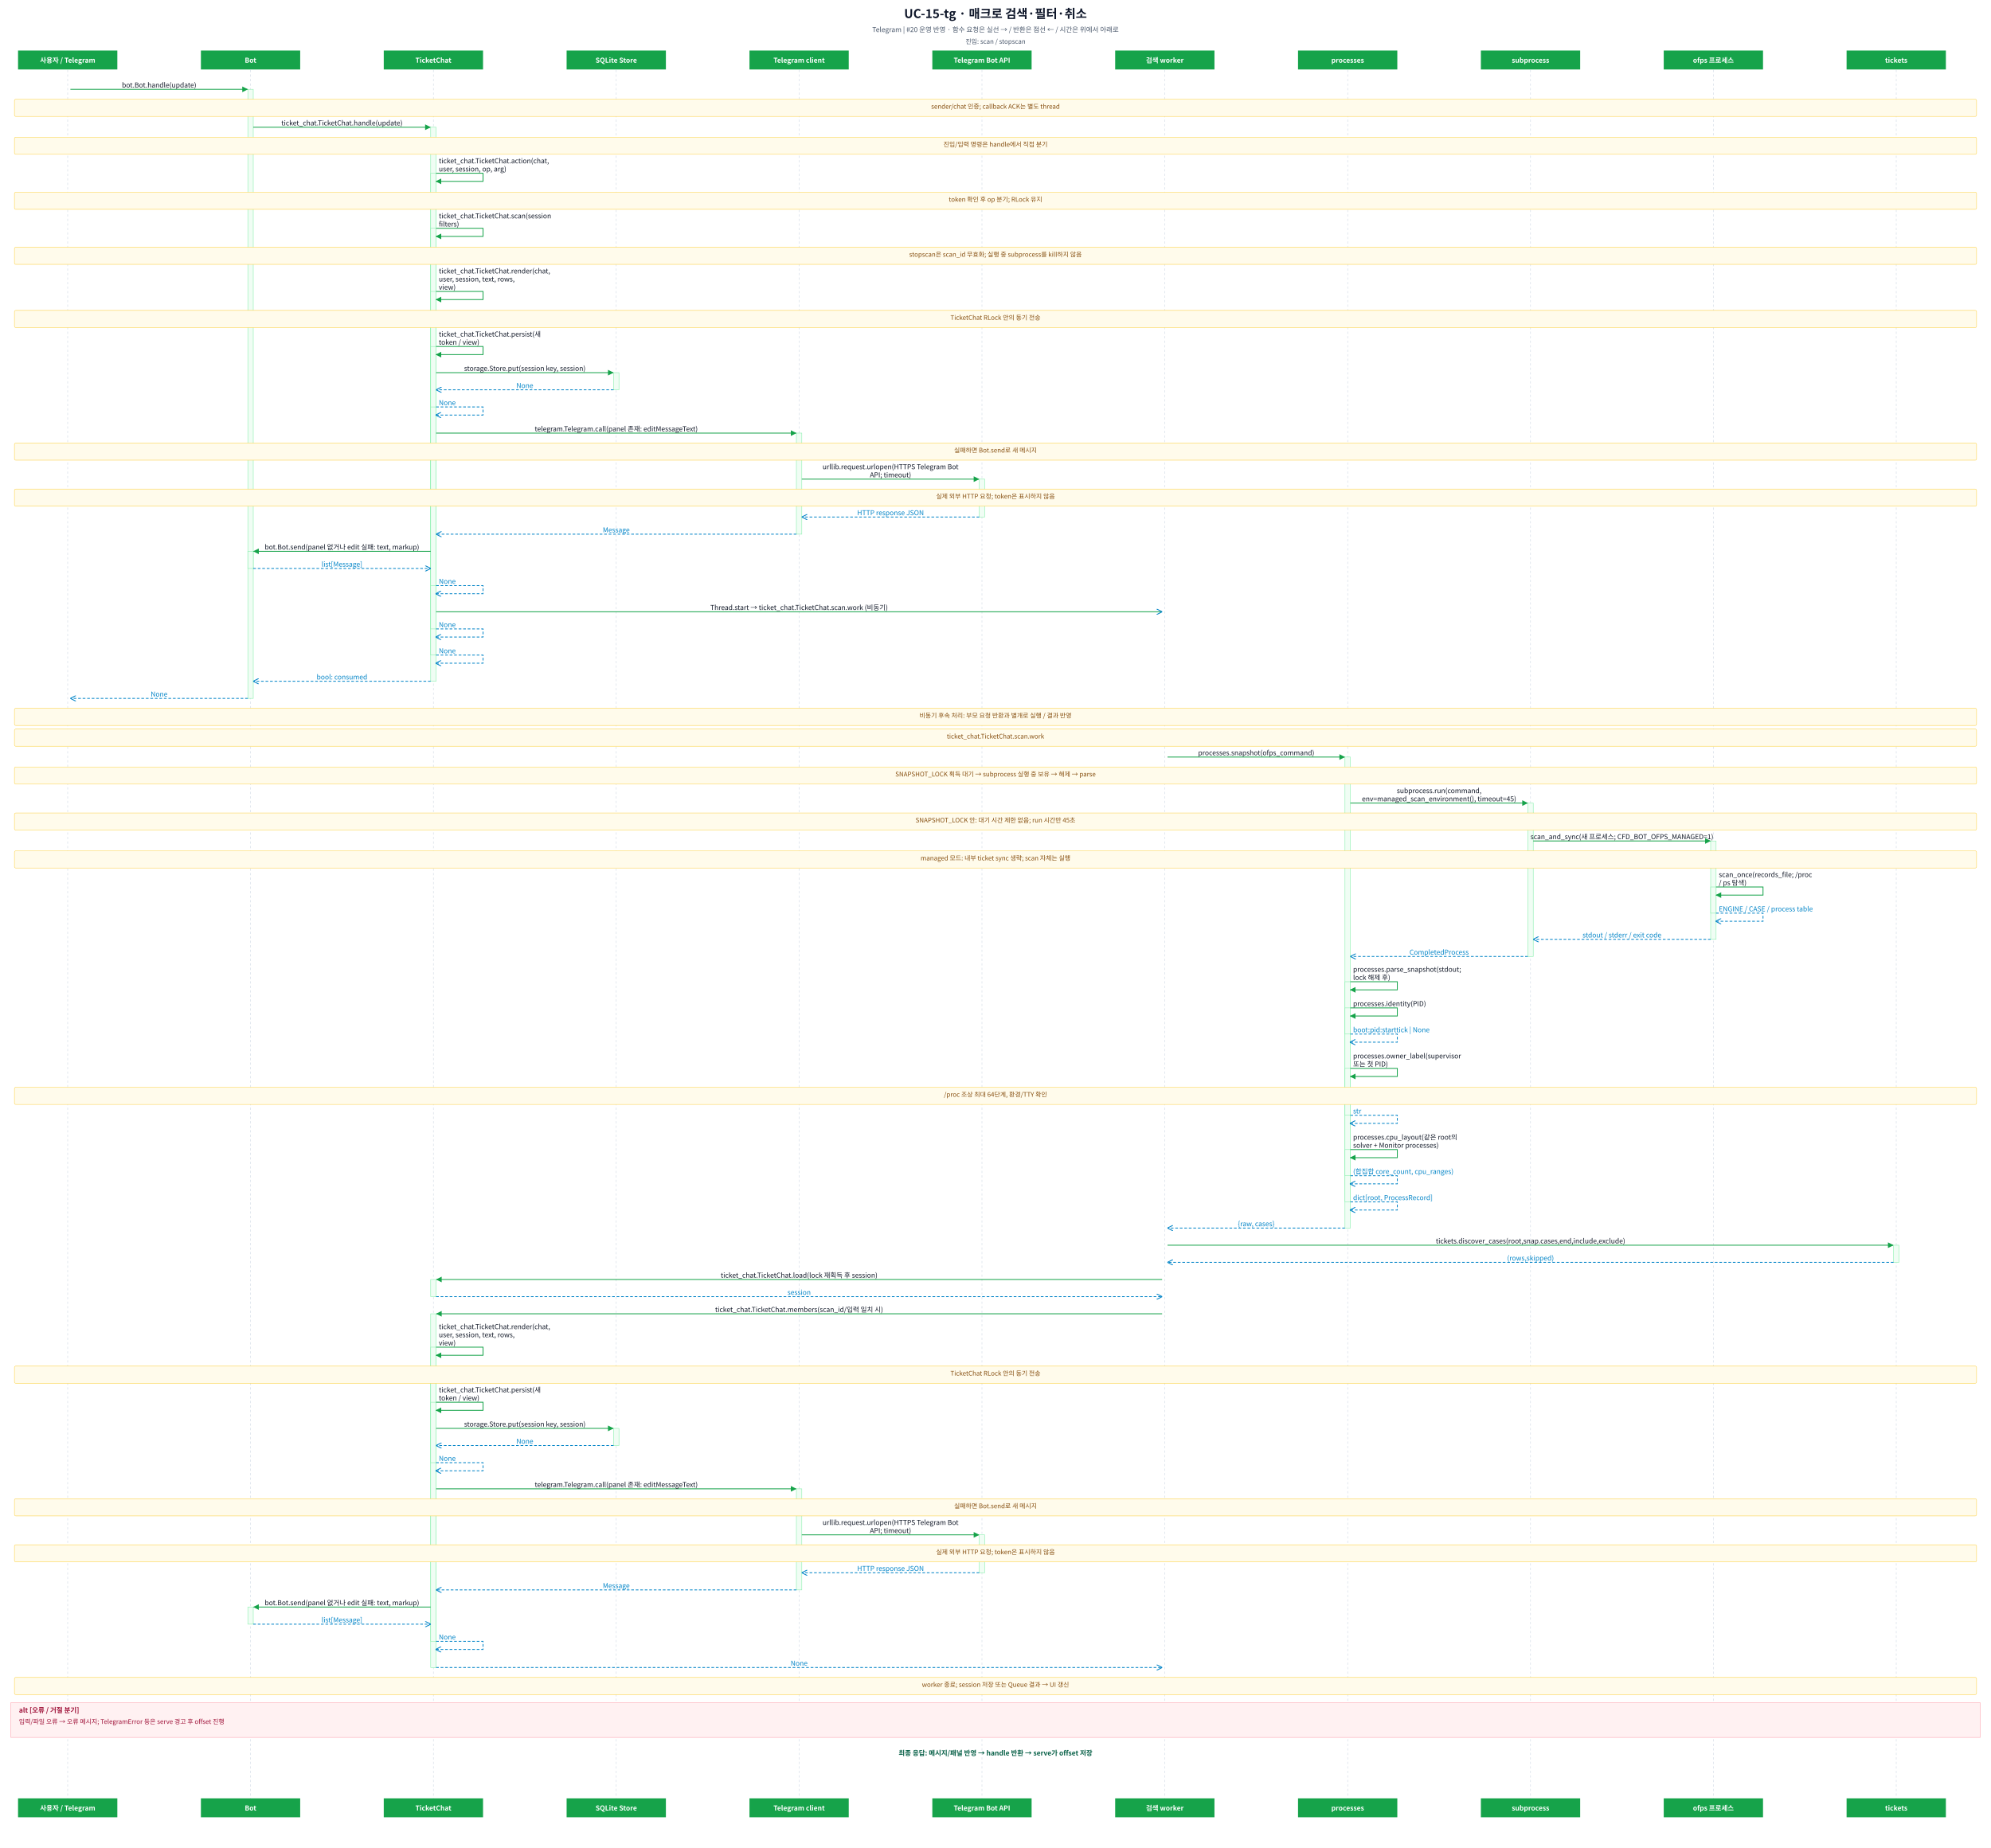
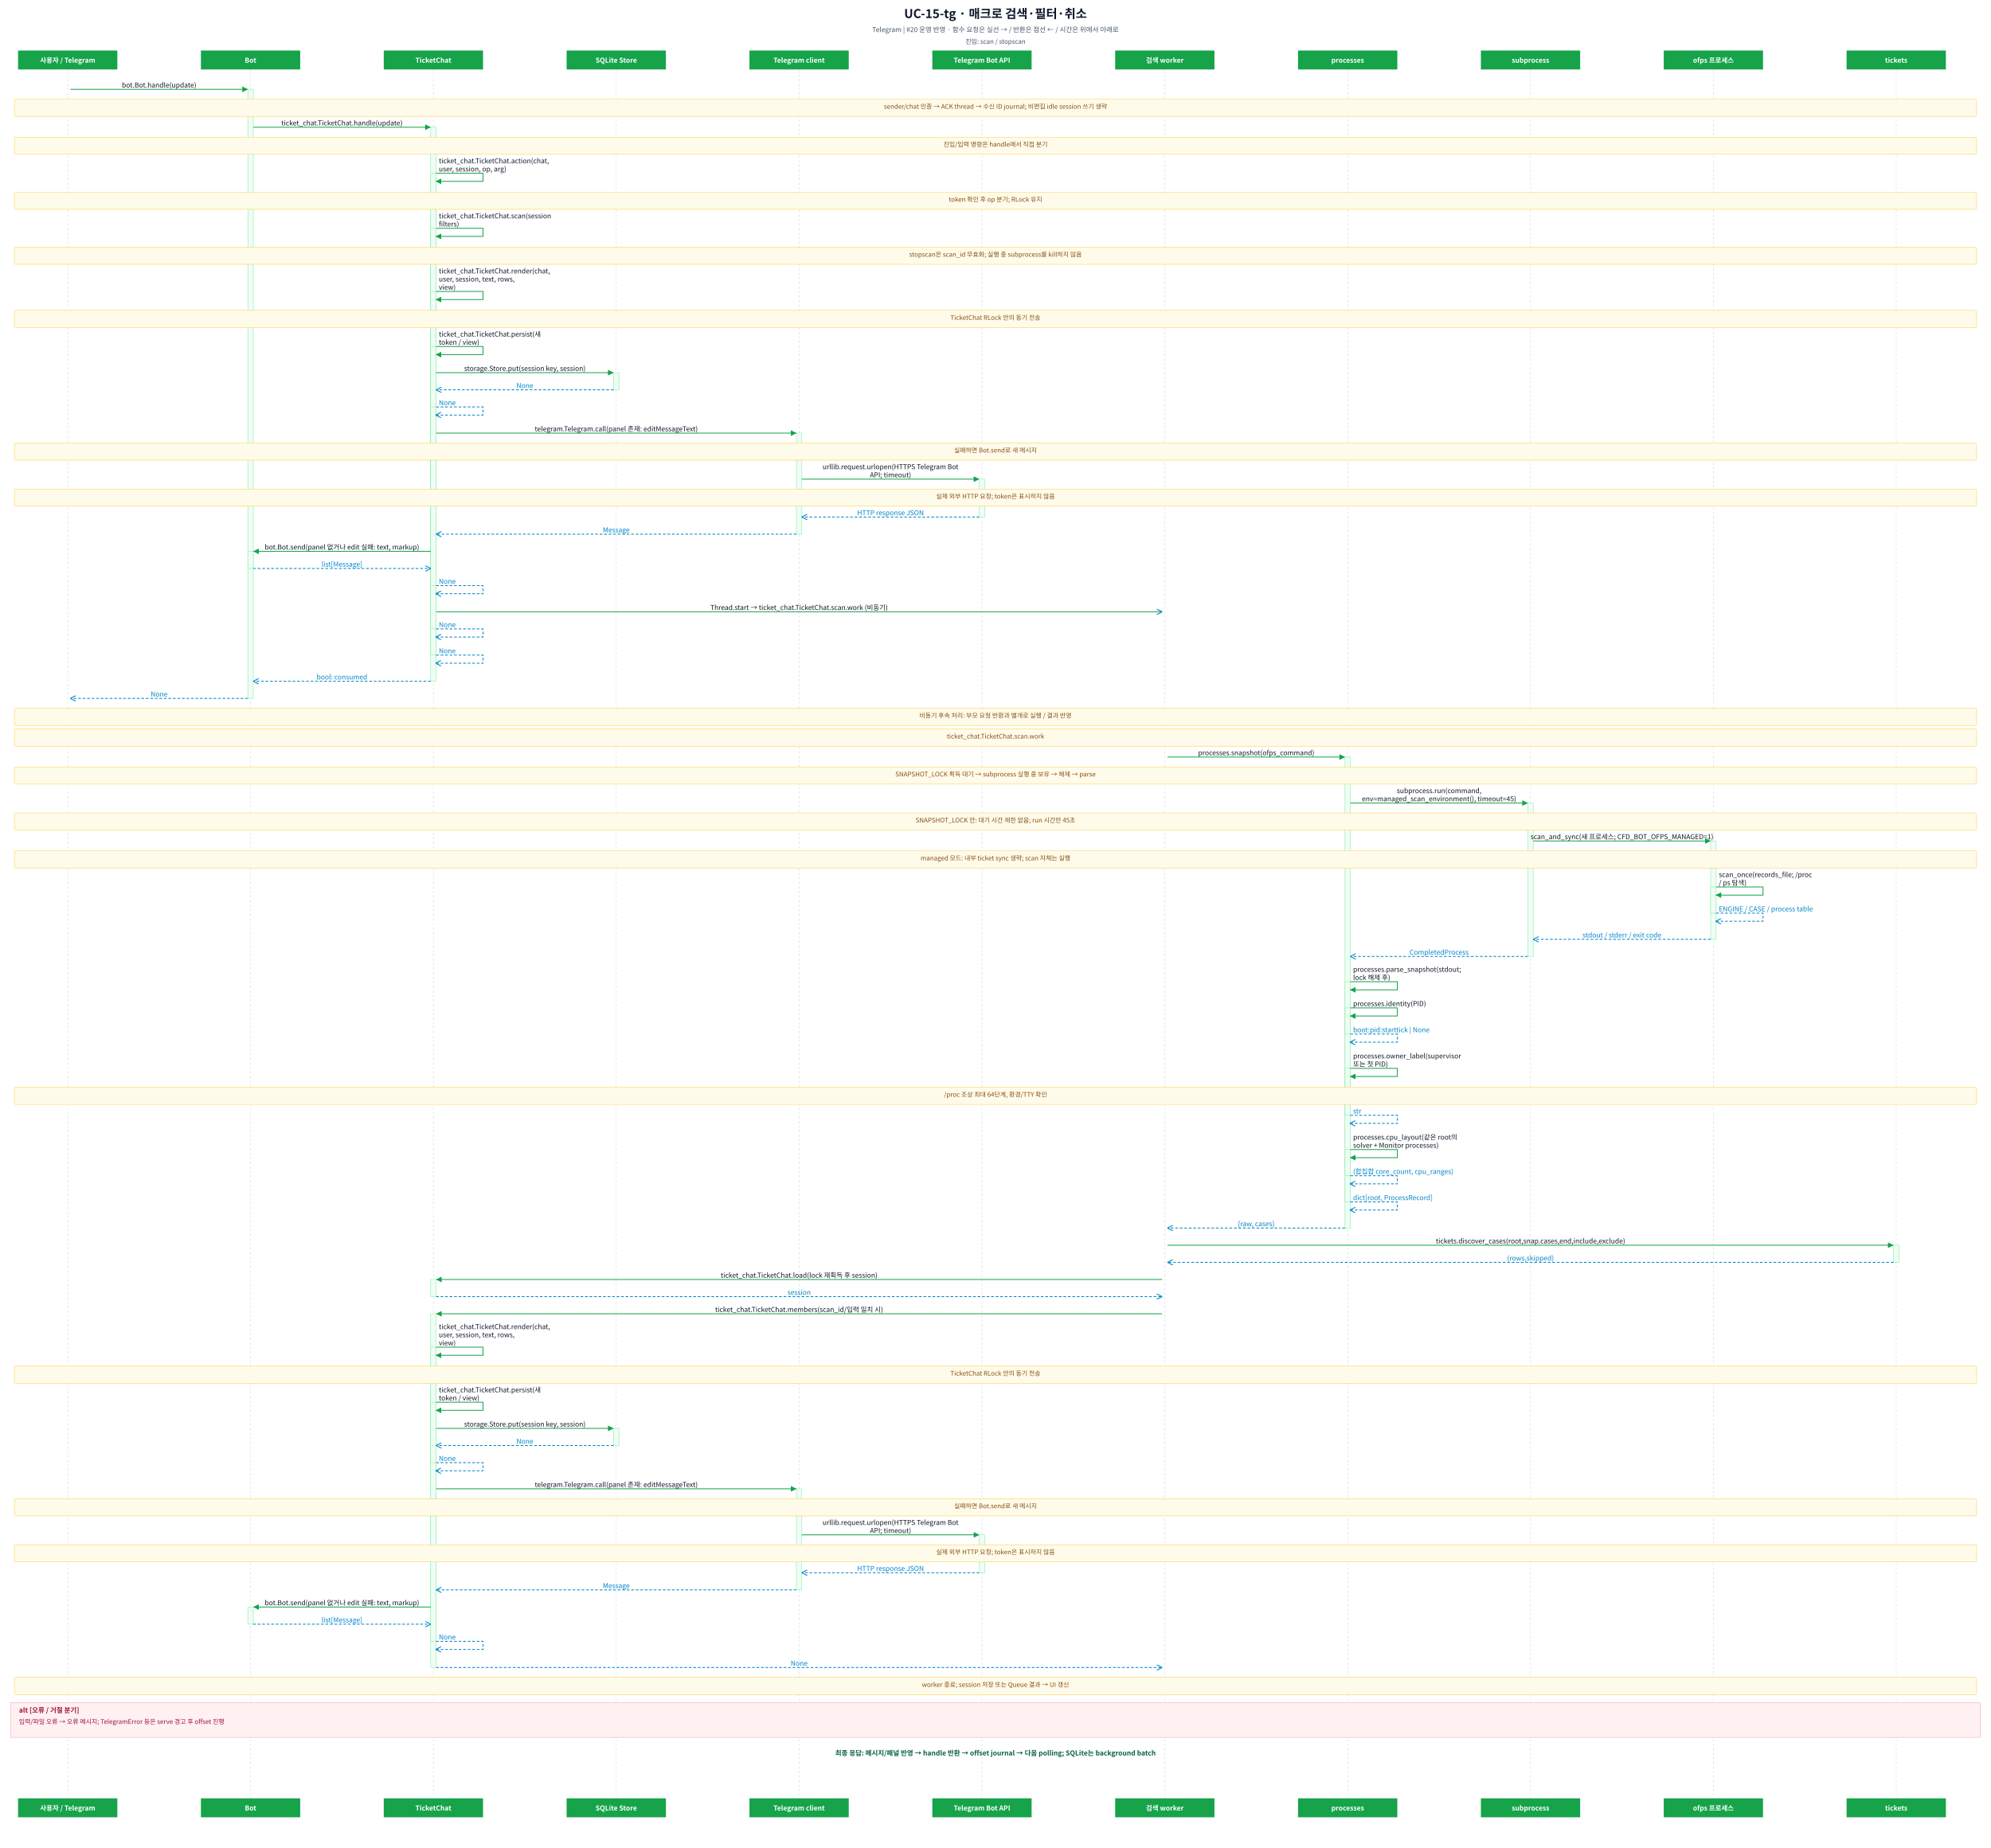
<svg xmlns="http://www.w3.org/2000/svg" width="4412" height="4096" viewBox="0 0 4412 4096" role="img" aria-label="매크로 검색·필터·취소">
  <defs>
    <marker id="req" viewBox="0 0 10 10" refX="9" refY="5" markerWidth="7" markerHeight="7" orient="auto-start-reverse">
      <path d="M0 0 L10 5 L0 10 z" fill="#16a34a" />
    </marker>
    <marker id="ret" viewBox="0 0 10 10" refX="9" refY="5" markerWidth="7" markerHeight="7" orient="auto-start-reverse">
      <path d="M0 0 L10 5 L0 10" fill="none" stroke="#0284c7" stroke-width="1.5" />
    </marker>
  </defs>
  <rect width="100%" height="100%" fill="white" />
  <g font-family="Noto Sans CJK KR, sans-serif">
    <text x="2206.0" y="40" text-anchor="middle" font-size="27" fill="#0f172a" font-weight="700">UC-15-tg · 매크로 검색·필터·취소</text>
    <text x="2206.0" y="71" text-anchor="middle" font-size="15" fill="#475569">Telegram | #20 운영 반영 · 함수 요청은 실선 → / 반환은 점선 ← / 시간은 위에서 아래로</text>
    <text x="2206.0" y="97" text-anchor="middle" font-size="14" fill="#475569">진입: scan / stopscan</text>
    <path d="M150.0,155 V3986" stroke="#cbd5e1" stroke-dasharray="5 5" />
    <rect x="40.0" y="112" width="220" height="42" fill="#16a34a" />
    <text x="150.0" y="139" text-anchor="middle" font-size="15" fill="white" font-weight="700">사용자 / Telegram</text>
    <rect x="40.0" y="3986" width="220" height="42" fill="#16a34a" />
    <text x="150.0" y="4013" text-anchor="middle" font-size="15" fill="white" font-weight="700">사용자 / Telegram</text>
    <path d="M555.2,155 V3986" stroke="#cbd5e1" stroke-dasharray="5 5" />
    <rect x="445.2" y="112" width="220" height="42" fill="#16a34a" />
    <text x="555.2" y="139" text-anchor="middle" font-size="15" fill="white" font-weight="700">Bot</text>
    <rect x="445.2" y="3986" width="220" height="42" fill="#16a34a" />
    <text x="555.2" y="4013" text-anchor="middle" font-size="15" fill="white" font-weight="700">Bot</text>
    <path d="M960.4,155 V3986" stroke="#cbd5e1" stroke-dasharray="5 5" />
    <rect x="850.4" y="112" width="220" height="42" fill="#16a34a" />
    <text x="960.4" y="139" text-anchor="middle" font-size="15" fill="white" font-weight="700">TicketChat</text>
    <rect x="850.4" y="3986" width="220" height="42" fill="#16a34a" />
    <text x="960.4" y="4013" text-anchor="middle" font-size="15" fill="white" font-weight="700">TicketChat</text>
    <path d="M1365.6,155 V3986" stroke="#cbd5e1" stroke-dasharray="5 5" />
    <rect x="1255.6" y="112" width="220" height="42" fill="#16a34a" />
    <text x="1365.6" y="139" text-anchor="middle" font-size="15" fill="white" font-weight="700">SQLite Store</text>
    <rect x="1255.6" y="3986" width="220" height="42" fill="#16a34a" />
    <text x="1365.6" y="4013" text-anchor="middle" font-size="15" fill="white" font-weight="700">SQLite Store</text>
    <path d="M1770.8,155 V3986" stroke="#cbd5e1" stroke-dasharray="5 5" />
    <rect x="1660.8" y="112" width="220" height="42" fill="#16a34a" />
    <text x="1770.8" y="139" text-anchor="middle" font-size="15" fill="white" font-weight="700">Telegram client</text>
    <rect x="1660.8" y="3986" width="220" height="42" fill="#16a34a" />
    <text x="1770.8" y="4013" text-anchor="middle" font-size="15" fill="white" font-weight="700">Telegram client</text>
    <path d="M2176.0,155 V3986" stroke="#cbd5e1" stroke-dasharray="5 5" />
    <rect x="2066.0" y="112" width="220" height="42" fill="#16a34a" />
    <text x="2176.0" y="139" text-anchor="middle" font-size="15" fill="white" font-weight="700">Telegram Bot API</text>
    <rect x="2066.0" y="3986" width="220" height="42" fill="#16a34a" />
    <text x="2176.0" y="4013" text-anchor="middle" font-size="15" fill="white" font-weight="700">Telegram Bot API</text>
    <path d="M2581.2,155 V3986" stroke="#cbd5e1" stroke-dasharray="5 5" />
    <rect x="2471.2" y="112" width="220" height="42" fill="#16a34a" />
    <text x="2581.2" y="139" text-anchor="middle" font-size="15" fill="white" font-weight="700">검색 worker</text>
    <rect x="2471.2" y="3986" width="220" height="42" fill="#16a34a" />
    <text x="2581.2" y="4013" text-anchor="middle" font-size="15" fill="white" font-weight="700">검색 worker</text>
    <path d="M2986.4,155 V3986" stroke="#cbd5e1" stroke-dasharray="5 5" />
    <rect x="2876.4" y="112" width="220" height="42" fill="#16a34a" />
    <text x="2986.4" y="139" text-anchor="middle" font-size="15" fill="white" font-weight="700">processes</text>
    <rect x="2876.4" y="3986" width="220" height="42" fill="#16a34a" />
    <text x="2986.4" y="4013" text-anchor="middle" font-size="15" fill="white" font-weight="700">processes</text>
    <path d="M3391.6,155 V3986" stroke="#cbd5e1" stroke-dasharray="5 5" />
    <rect x="3281.6" y="112" width="220" height="42" fill="#16a34a" />
    <text x="3391.6" y="139" text-anchor="middle" font-size="15" fill="white" font-weight="700">subprocess</text>
    <rect x="3281.6" y="3986" width="220" height="42" fill="#16a34a" />
    <text x="3391.6" y="4013" text-anchor="middle" font-size="15" fill="white" font-weight="700">subprocess</text>
    <path d="M3796.8,155 V3986" stroke="#cbd5e1" stroke-dasharray="5 5" />
    <rect x="3686.8" y="112" width="220" height="42" fill="#16a34a" />
    <text x="3796.8" y="139" text-anchor="middle" font-size="15" fill="white" font-weight="700">ofps 프로세스</text>
    <rect x="3686.8" y="3986" width="220" height="42" fill="#16a34a" />
    <text x="3796.8" y="4013" text-anchor="middle" font-size="15" fill="white" font-weight="700">ofps 프로세스</text>
    <path d="M4202.0,155 V3986" stroke="#cbd5e1" stroke-dasharray="5 5" />
    <rect x="4092.0" y="112" width="220" height="42" fill="#16a34a" />
    <text x="4202.0" y="139" text-anchor="middle" font-size="15" fill="white" font-weight="700">tickets</text>
    <rect x="4092.0" y="3986" width="220" height="42" fill="#16a34a" />
    <text x="4202.0" y="4013" text-anchor="middle" font-size="15" fill="white" font-weight="700">tickets</text>
    <rect x="549.2" y="198" width="12" height="1350" fill="#f0fdf4" stroke="#86efac" />
    <rect x="954.4" y="282" width="12" height="1228" fill="#f0fdf4" stroke="#86efac" />
    <rect x="954.4" y="384" width="12" height="1068" fill="#f0fdf4" stroke="#86efac" />
    <rect x="2980.4" y="1678" width="12" height="1044" fill="#f0fdf4" stroke="#86efac" />
    <rect x="954.4" y="506" width="12" height="888" fill="#f0fdf4" stroke="#86efac" />
    <rect x="954.4" y="2912" width="12" height="784" fill="#f0fdf4" stroke="#86efac" />
    <rect x="954.4" y="646" width="12" height="652" fill="#f0fdf4" stroke="#86efac" />
    <rect x="954.4" y="2986" width="12" height="652" fill="#f0fdf4" stroke="#86efac" />
    <rect x="2980.4" y="2176" width="12" height="488" fill="#f0fdf4" stroke="#86efac" />
    <rect x="3385.6" y="1780" width="12" height="340" fill="#f0fdf4" stroke="#86efac" />
    <rect x="1764.8" y="960" width="12" height="224" fill="#f0fdf4" stroke="#86efac" />
    <rect x="1764.8" y="3300" width="12" height="224" fill="#f0fdf4" stroke="#86efac" />
    <rect x="3790.8" y="1864" width="12" height="218" fill="#f0fdf4" stroke="#86efac" />
    <rect x="954.4" y="768" width="12" height="134" fill="#f0fdf4" stroke="#86efac" />
    <rect x="954.4" y="3108" width="12" height="134" fill="#f0fdf4" stroke="#86efac" />
    <rect x="2980.4" y="2368" width="12" height="104" fill="#f0fdf4" stroke="#86efac" />
    <rect x="2170.0" y="1062" width="12" height="84" fill="#f0fdf4" stroke="#86efac" />
    <rect x="2170.0" y="3402" width="12" height="84" fill="#f0fdf4" stroke="#86efac" />
    <rect x="3790.8" y="1966" width="12" height="58" fill="#f0fdf4" stroke="#86efac" />
    <rect x="2980.4" y="2234" width="12" height="58" fill="#f0fdf4" stroke="#86efac" />
    <rect x="2980.4" y="2548" width="12" height="58" fill="#f0fdf4" stroke="#86efac" />
    <rect x="1359.6" y="826" width="12" height="38" fill="#f0fdf4" stroke="#86efac" />
    <rect x="549.2" y="1222" width="12" height="38" fill="#f0fdf4" stroke="#86efac" />
    <rect x="4196.0" y="2760" width="12" height="38" fill="#f0fdf4" stroke="#86efac" />
    <rect x="954.4" y="2836" width="12" height="38" fill="#f0fdf4" stroke="#86efac" />
    <rect x="1359.6" y="3166" width="12" height="38" fill="#f0fdf4" stroke="#86efac" />
    <rect x="549.2" y="3562" width="12" height="38" fill="#f0fdf4" stroke="#86efac" />
    <path d="M156.0,198 H548.2" fill="none" stroke="#16a34a" stroke-width="1.8" marker-end="url(#req)" />
    <text x="352.6" y="194" text-anchor="middle" font-size="15" fill="#111827">bot.Bot.handle(update)</text>
    <rect x="32" y="220" width="4348" height="38" rx="3" fill="#fffbeb" stroke="#fcd34d" />
-     <text x="2206.0" y="241" text-anchor="middle" font-size="14" fill="#854d0e">sender/chat 인증; callback ACK는 별도 thread</text>
+     <text x="2206.0" y="241" text-anchor="middle" font-size="14" fill="#854d0e">sender/chat 인증 → ACK thread → 수신 ID journal; 비편집 idle session 쓰기 생략</text>
    <path d="M561.2,282 H953.4" fill="none" stroke="#16a34a" stroke-width="1.8" marker-end="url(#req)" />
    <text x="757.8" y="278" text-anchor="middle" font-size="15" fill="#111827">ticket_chat.TicketChat.handle(update)</text>
    <rect x="32" y="304" width="4348" height="38" rx="3" fill="#fffbeb" stroke="#fcd34d" />
    <text x="2206.0" y="325" text-anchor="middle" font-size="14" fill="#854d0e">진입/입력 명령은 handle에서 직접 분기</text>
    <path d="M966.4,384 H1070.4 V402 H966.4" fill="none" stroke="#16a34a" stroke-width="1.8" marker-end="url(#req)" />
    <text x="972.4" y="362" text-anchor="start" font-size="15" fill="#111827">ticket_chat.TicketChat.action(chat,</text>
    <text x="972.4" y="380" text-anchor="start" font-size="15" fill="#111827">user, session, op, arg)</text>
    <rect x="32" y="426" width="4348" height="38" rx="3" fill="#fffbeb" stroke="#fcd34d" />
    <text x="2206.0" y="447" text-anchor="middle" font-size="14" fill="#854d0e">token 확인 후 op 분기; RLock 유지</text>
    <path d="M966.4,506 H1070.4 V524 H966.4" fill="none" stroke="#16a34a" stroke-width="1.8" marker-end="url(#req)" />
    <text x="972.4" y="484" text-anchor="start" font-size="15" fill="#111827">ticket_chat.TicketChat.scan(session</text>
    <text x="972.4" y="502" text-anchor="start" font-size="15" fill="#111827">filters)</text>
    <rect x="32" y="548" width="4348" height="38" rx="3" fill="#fffbeb" stroke="#fcd34d" />
    <text x="2206.0" y="569" text-anchor="middle" font-size="14" fill="#854d0e">stopscan은 scan_id 무효화; 실행 중 subprocess를 kill하지 않음</text>
    <path d="M966.4,646 H1070.4 V664 H966.4" fill="none" stroke="#16a34a" stroke-width="1.8" marker-end="url(#req)" />
    <text x="972.4" y="606" text-anchor="start" font-size="15" fill="#111827">ticket_chat.TicketChat.render(chat,</text>
    <text x="972.4" y="624" text-anchor="start" font-size="15" fill="#111827">user, session, text, rows,</text>
    <text x="972.4" y="642" text-anchor="start" font-size="15" fill="#111827">view)</text>
    <rect x="32" y="688" width="4348" height="38" rx="3" fill="#fffbeb" stroke="#fcd34d" />
    <text x="2206.0" y="709" text-anchor="middle" font-size="14" fill="#854d0e">TicketChat RLock 안의 동기 전송</text>
    <path d="M966.4,768 H1070.4 V786 H966.4" fill="none" stroke="#16a34a" stroke-width="1.8" marker-end="url(#req)" />
    <text x="972.4" y="746" text-anchor="start" font-size="15" fill="#111827">ticket_chat.TicketChat.persist(새</text>
    <text x="972.4" y="764" text-anchor="start" font-size="15" fill="#111827">token / view)</text>
    <path d="M966.4,826 H1358.6" fill="none" stroke="#16a34a" stroke-width="1.8" marker-end="url(#req)" />
    <text x="1163.0" y="822" text-anchor="middle" font-size="15" fill="#111827">storage.Store.put(session key, session)</text>
    <path d="M1359.6,864 H967.4" fill="none" stroke="#0284c7" stroke-width="1.8" stroke-dasharray="6 4" marker-end="url(#ret)" />
    <text x="1163.0" y="860" text-anchor="middle" font-size="15" fill="#0284c7">None</text>
    <path d="M966.4,902 H1070.4 V920 H966.4" fill="none" stroke="#0284c7" stroke-width="1.8" stroke-dasharray="6 4" marker-end="url(#ret)" />
    <text x="972.4" y="898" text-anchor="start" font-size="15" fill="#0284c7">None</text>
    <path d="M966.4,960 H1763.8" fill="none" stroke="#16a34a" stroke-width="1.8" marker-end="url(#req)" />
    <text x="1365.6" y="956" text-anchor="middle" font-size="15" fill="#111827">telegram.Telegram.call(panel 존재: editMessageText)</text>
    <rect x="32" y="982" width="4348" height="38" rx="3" fill="#fffbeb" stroke="#fcd34d" />
    <text x="2206.0" y="1003" text-anchor="middle" font-size="14" fill="#854d0e">실패하면 Bot.send로 새 메시지</text>
    <path d="M1776.8,1062 H2169.0" fill="none" stroke="#16a34a" stroke-width="1.8" marker-end="url(#req)" />
    <text x="1973.4" y="1040" text-anchor="middle" font-size="15" fill="#111827">urllib.request.urlopen(HTTPS Telegram Bot</text>
    <text x="1973.4" y="1058" text-anchor="middle" font-size="15" fill="#111827">API; timeout)</text>
    <rect x="32" y="1084" width="4348" height="38" rx="3" fill="#fffbeb" stroke="#fcd34d" />
    <text x="2206.0" y="1105" text-anchor="middle" font-size="14" fill="#854d0e">실제 외부 HTTP 요청; token은 표시하지 않음</text>
    <path d="M2170.0,1146 H1777.8" fill="none" stroke="#0284c7" stroke-width="1.8" stroke-dasharray="6 4" marker-end="url(#ret)" />
    <text x="1973.4" y="1142" text-anchor="middle" font-size="15" fill="#0284c7">HTTP response JSON</text>
    <path d="M1764.8,1184 H967.4" fill="none" stroke="#0284c7" stroke-width="1.8" stroke-dasharray="6 4" marker-end="url(#ret)" />
    <text x="1365.6" y="1180" text-anchor="middle" font-size="15" fill="#0284c7">Message</text>
    <path d="M954.4,1222 H562.2" fill="none" stroke="#16a34a" stroke-width="1.8" marker-end="url(#req)" />
    <text x="757.8" y="1218" text-anchor="middle" font-size="15" fill="#111827">bot.Bot.send(panel 없거나 edit 실패: text, markup)</text>
    <path d="M561.2,1260 H953.4" fill="none" stroke="#0284c7" stroke-width="1.8" stroke-dasharray="6 4" marker-end="url(#ret)" />
    <text x="757.8" y="1256" text-anchor="middle" font-size="15" fill="#0284c7">list[Message]</text>
    <path d="M966.4,1298 H1070.4 V1316 H966.4" fill="none" stroke="#0284c7" stroke-width="1.8" stroke-dasharray="6 4" marker-end="url(#ret)" />
    <text x="972.4" y="1294" text-anchor="start" font-size="15" fill="#0284c7">None</text>
    <path d="M966.4,1356 H2574.2" fill="none" stroke="#16a34a" stroke-width="1.8" marker-end="url(#ret)" />
    <text x="1770.8" y="1352" text-anchor="middle" font-size="15" fill="#111827">Thread.start → ticket_chat.TicketChat.scan.work (비동기)</text>
    <path d="M966.4,1394 H1070.4 V1412 H966.4" fill="none" stroke="#0284c7" stroke-width="1.8" stroke-dasharray="6 4" marker-end="url(#ret)" />
    <text x="972.4" y="1390" text-anchor="start" font-size="15" fill="#0284c7">None</text>
    <path d="M966.4,1452 H1070.4 V1470 H966.4" fill="none" stroke="#0284c7" stroke-width="1.8" stroke-dasharray="6 4" marker-end="url(#ret)" />
    <text x="972.4" y="1448" text-anchor="start" font-size="15" fill="#0284c7">None</text>
    <path d="M954.4,1510 H562.2" fill="none" stroke="#0284c7" stroke-width="1.8" stroke-dasharray="6 4" marker-end="url(#ret)" />
    <text x="757.8" y="1506" text-anchor="middle" font-size="15" fill="#0284c7">bool: consumed</text>
    <path d="M549.2,1548 H157.0" fill="none" stroke="#0284c7" stroke-width="1.8" stroke-dasharray="6 4" marker-end="url(#ret)" />
    <text x="352.6" y="1544" text-anchor="middle" font-size="15" fill="#0284c7">None</text>
    <rect x="32" y="1570" width="4348" height="38" rx="3" fill="#fffbeb" stroke="#fcd34d" />
    <text x="2206.0" y="1591" text-anchor="middle" font-size="14" fill="#854d0e">비동기 후속 처리: 부모 요청 반환과 별개로 실행 / 결과 반영</text>
    <rect x="32" y="1616" width="4348" height="38" rx="3" fill="#fffbeb" stroke="#fcd34d" />
    <text x="2206.0" y="1637" text-anchor="middle" font-size="14" fill="#854d0e">ticket_chat.TicketChat.scan.work</text>
    <path d="M2587.2,1678 H2979.4" fill="none" stroke="#16a34a" stroke-width="1.8" marker-end="url(#req)" />
    <a href="D-04.svg" target="_blank">
      <text x="2783.8" y="1674" text-anchor="middle" font-size="15" fill="#111827">processes.snapshot(ofps_command)</text>
    </a>
    <rect x="32" y="1700" width="4348" height="38" rx="3" fill="#fffbeb" stroke="#fcd34d" />
    <text x="2206.0" y="1721" text-anchor="middle" font-size="14" fill="#854d0e">SNAPSHOT_LOCK 획득 대기 → subprocess 실행 중 보유 → 해제 → parse</text>
    <path d="M2992.4,1780 H3384.6" fill="none" stroke="#16a34a" stroke-width="1.8" marker-end="url(#req)" />
    <text x="3189.0" y="1758" text-anchor="middle" font-size="15" fill="#111827">subprocess.run(command,</text>
    <text x="3189.0" y="1776" text-anchor="middle" font-size="15" fill="#111827">env=managed_scan_environment(), timeout=45)</text>
    <rect x="32" y="1802" width="4348" height="38" rx="3" fill="#fffbeb" stroke="#fcd34d" />
    <text x="2206.0" y="1823" text-anchor="middle" font-size="14" fill="#854d0e">SNAPSHOT_LOCK 안: 대기 시간 제한 없음; run 시간만 45초</text>
    <path d="M3397.6,1864 H3789.8" fill="none" stroke="#16a34a" stroke-width="1.8" marker-end="url(#req)" />
    <text x="3594.2" y="1860" text-anchor="middle" font-size="15" fill="#111827">scan_and_sync(새 프로세스; CFD_BOT_OFPS_MANAGED=1)</text>
    <rect x="32" y="1886" width="4348" height="38" rx="3" fill="#fffbeb" stroke="#fcd34d" />
    <text x="2206.0" y="1907" text-anchor="middle" font-size="14" fill="#854d0e">managed 모드: 내부 ticket sync 생략; scan 자체는 실행</text>
    <path d="M3802.8,1966 H3906.8 V1984 H3802.8" fill="none" stroke="#16a34a" stroke-width="1.8" marker-end="url(#req)" />
    <text x="3808.8" y="1944" text-anchor="start" font-size="15" fill="#111827">scan_once(records_file; /proc</text>
    <text x="3808.8" y="1962" text-anchor="start" font-size="15" fill="#111827">/ ps 탐색)</text>
    <path d="M3802.8,2024 H3906.8 V2042 H3802.8" fill="none" stroke="#0284c7" stroke-width="1.8" stroke-dasharray="6 4" marker-end="url(#ret)" />
    <text x="3808.8" y="2020" text-anchor="start" font-size="15" fill="#0284c7">ENGINE / CASE / process table</text>
    <path d="M3790.8,2082 H3398.6" fill="none" stroke="#0284c7" stroke-width="1.8" stroke-dasharray="6 4" marker-end="url(#ret)" />
    <text x="3594.2" y="2078" text-anchor="middle" font-size="15" fill="#0284c7">stdout / stderr / exit code</text>
    <path d="M3385.6,2120 H2993.4" fill="none" stroke="#0284c7" stroke-width="1.8" stroke-dasharray="6 4" marker-end="url(#ret)" />
    <text x="3189.0" y="2116" text-anchor="middle" font-size="15" fill="#0284c7">CompletedProcess</text>
    <path d="M2992.4,2176 H3096.4 V2194 H2992.4" fill="none" stroke="#16a34a" stroke-width="1.8" marker-end="url(#req)" />
    <text x="2998.4" y="2154" text-anchor="start" font-size="15" fill="#111827">processes.parse_snapshot(stdout;</text>
    <text x="2998.4" y="2172" text-anchor="start" font-size="15" fill="#111827">lock 해제 후)</text>
    <path d="M2992.4,2234 H3096.4 V2252 H2992.4" fill="none" stroke="#16a34a" stroke-width="1.8" marker-end="url(#req)" />
    <text x="2998.4" y="2230" text-anchor="start" font-size="15" fill="#111827">processes.identity(PID)</text>
    <path d="M2992.4,2292 H3096.4 V2310 H2992.4" fill="none" stroke="#0284c7" stroke-width="1.8" stroke-dasharray="6 4" marker-end="url(#ret)" />
    <text x="2998.4" y="2288" text-anchor="start" font-size="15" fill="#0284c7">boot:pid:starttick | None</text>
    <path d="M2992.4,2368 H3096.4 V2386 H2992.4" fill="none" stroke="#16a34a" stroke-width="1.8" marker-end="url(#req)" />
    <text x="2998.4" y="2346" text-anchor="start" font-size="15" fill="#111827">processes.owner_label(supervisor</text>
    <text x="2998.4" y="2364" text-anchor="start" font-size="15" fill="#111827">또는 첫 PID)</text>
    <rect x="32" y="2410" width="4348" height="38" rx="3" fill="#fffbeb" stroke="#fcd34d" />
    <text x="2206.0" y="2431" text-anchor="middle" font-size="14" fill="#854d0e">/proc 조상 최대 64단계, 환경/TTY 확인</text>
    <path d="M2992.4,2472 H3096.4 V2490 H2992.4" fill="none" stroke="#0284c7" stroke-width="1.8" stroke-dasharray="6 4" marker-end="url(#ret)" />
    <text x="2998.4" y="2468" text-anchor="start" font-size="15" fill="#0284c7">str</text>
    <path d="M2992.4,2548 H3096.4 V2566 H2992.4" fill="none" stroke="#16a34a" stroke-width="1.8" marker-end="url(#req)" />
    <text x="2998.4" y="2526" text-anchor="start" font-size="15" fill="#111827">processes.cpu_layout(같은 root의</text>
    <text x="2998.4" y="2544" text-anchor="start" font-size="15" fill="#111827">solver + Monitor processes)</text>
    <path d="M2992.4,2606 H3096.4 V2624 H2992.4" fill="none" stroke="#0284c7" stroke-width="1.8" stroke-dasharray="6 4" marker-end="url(#ret)" />
    <text x="2998.4" y="2602" text-anchor="start" font-size="15" fill="#0284c7">(합집합 core_count, cpu_ranges)</text>
    <path d="M2992.4,2664 H3096.4 V2682 H2992.4" fill="none" stroke="#0284c7" stroke-width="1.8" stroke-dasharray="6 4" marker-end="url(#ret)" />
    <text x="2998.4" y="2660" text-anchor="start" font-size="15" fill="#0284c7">dict[root, ProcessRecord]</text>
    <path d="M2980.4,2722 H2588.2" fill="none" stroke="#0284c7" stroke-width="1.8" stroke-dasharray="6 4" marker-end="url(#ret)" />
    <text x="2783.8" y="2718" text-anchor="middle" font-size="15" fill="#0284c7">{raw, cases}</text>
    <path d="M2587.2,2760 H4195.0" fill="none" stroke="#16a34a" stroke-width="1.8" marker-end="url(#req)" />
    <a href="D-06.svg" target="_blank">
      <text x="3391.6" y="2756" text-anchor="middle" font-size="15" fill="#111827">tickets.discover_cases(root,snap.cases,end,include,exclude)</text>
    </a>
    <path d="M4196.0,2798 H2588.2" fill="none" stroke="#0284c7" stroke-width="1.8" stroke-dasharray="6 4" marker-end="url(#ret)" />
    <text x="3391.6" y="2794" text-anchor="middle" font-size="15" fill="#0284c7">(rows,skipped)</text>
    <path d="M2575.2,2836 H967.4" fill="none" stroke="#16a34a" stroke-width="1.8" marker-end="url(#req)" />
    <text x="1770.8" y="2832" text-anchor="middle" font-size="15" fill="#111827">ticket_chat.TicketChat.load(lock 재획득 후 session)</text>
    <path d="M966.4,2874 H2574.2" fill="none" stroke="#0284c7" stroke-width="1.8" stroke-dasharray="6 4" marker-end="url(#ret)" />
    <text x="1770.8" y="2870" text-anchor="middle" font-size="15" fill="#0284c7">session</text>
    <path d="M2575.2,2912 H967.4" fill="none" stroke="#16a34a" stroke-width="1.8" marker-end="url(#req)" />
    <text x="1770.8" y="2908" text-anchor="middle" font-size="15" fill="#111827">ticket_chat.TicketChat.members(scan_id/입력 일치 시)</text>
    <path d="M966.4,2986 H1070.4 V3004 H966.4" fill="none" stroke="#16a34a" stroke-width="1.8" marker-end="url(#req)" />
    <text x="972.4" y="2946" text-anchor="start" font-size="15" fill="#111827">ticket_chat.TicketChat.render(chat,</text>
    <text x="972.4" y="2964" text-anchor="start" font-size="15" fill="#111827">user, session, text, rows,</text>
    <text x="972.4" y="2982" text-anchor="start" font-size="15" fill="#111827">view)</text>
    <rect x="32" y="3028" width="4348" height="38" rx="3" fill="#fffbeb" stroke="#fcd34d" />
    <text x="2206.0" y="3049" text-anchor="middle" font-size="14" fill="#854d0e">TicketChat RLock 안의 동기 전송</text>
    <path d="M966.4,3108 H1070.4 V3126 H966.4" fill="none" stroke="#16a34a" stroke-width="1.8" marker-end="url(#req)" />
    <text x="972.4" y="3086" text-anchor="start" font-size="15" fill="#111827">ticket_chat.TicketChat.persist(새</text>
    <text x="972.4" y="3104" text-anchor="start" font-size="15" fill="#111827">token / view)</text>
    <path d="M966.4,3166 H1358.6" fill="none" stroke="#16a34a" stroke-width="1.8" marker-end="url(#req)" />
    <text x="1163.0" y="3162" text-anchor="middle" font-size="15" fill="#111827">storage.Store.put(session key, session)</text>
    <path d="M1359.6,3204 H967.4" fill="none" stroke="#0284c7" stroke-width="1.8" stroke-dasharray="6 4" marker-end="url(#ret)" />
    <text x="1163.0" y="3200" text-anchor="middle" font-size="15" fill="#0284c7">None</text>
    <path d="M966.4,3242 H1070.4 V3260 H966.4" fill="none" stroke="#0284c7" stroke-width="1.8" stroke-dasharray="6 4" marker-end="url(#ret)" />
    <text x="972.4" y="3238" text-anchor="start" font-size="15" fill="#0284c7">None</text>
    <path d="M966.4,3300 H1763.8" fill="none" stroke="#16a34a" stroke-width="1.8" marker-end="url(#req)" />
    <text x="1365.6" y="3296" text-anchor="middle" font-size="15" fill="#111827">telegram.Telegram.call(panel 존재: editMessageText)</text>
    <rect x="32" y="3322" width="4348" height="38" rx="3" fill="#fffbeb" stroke="#fcd34d" />
    <text x="2206.0" y="3343" text-anchor="middle" font-size="14" fill="#854d0e">실패하면 Bot.send로 새 메시지</text>
    <path d="M1776.8,3402 H2169.0" fill="none" stroke="#16a34a" stroke-width="1.8" marker-end="url(#req)" />
    <text x="1973.4" y="3380" text-anchor="middle" font-size="15" fill="#111827">urllib.request.urlopen(HTTPS Telegram Bot</text>
    <text x="1973.4" y="3398" text-anchor="middle" font-size="15" fill="#111827">API; timeout)</text>
    <rect x="32" y="3424" width="4348" height="38" rx="3" fill="#fffbeb" stroke="#fcd34d" />
    <text x="2206.0" y="3445" text-anchor="middle" font-size="14" fill="#854d0e">실제 외부 HTTP 요청; token은 표시하지 않음</text>
    <path d="M2170.0,3486 H1777.8" fill="none" stroke="#0284c7" stroke-width="1.8" stroke-dasharray="6 4" marker-end="url(#ret)" />
    <text x="1973.4" y="3482" text-anchor="middle" font-size="15" fill="#0284c7">HTTP response JSON</text>
    <path d="M1764.8,3524 H967.4" fill="none" stroke="#0284c7" stroke-width="1.8" stroke-dasharray="6 4" marker-end="url(#ret)" />
    <text x="1365.6" y="3520" text-anchor="middle" font-size="15" fill="#0284c7">Message</text>
    <path d="M954.4,3562 H562.2" fill="none" stroke="#16a34a" stroke-width="1.8" marker-end="url(#req)" />
    <text x="757.8" y="3558" text-anchor="middle" font-size="15" fill="#111827">bot.Bot.send(panel 없거나 edit 실패: text, markup)</text>
    <path d="M561.2,3600 H953.4" fill="none" stroke="#0284c7" stroke-width="1.8" stroke-dasharray="6 4" marker-end="url(#ret)" />
    <text x="757.8" y="3596" text-anchor="middle" font-size="15" fill="#0284c7">list[Message]</text>
    <path d="M966.4,3638 H1070.4 V3656 H966.4" fill="none" stroke="#0284c7" stroke-width="1.8" stroke-dasharray="6 4" marker-end="url(#ret)" />
    <text x="972.4" y="3634" text-anchor="start" font-size="15" fill="#0284c7">None</text>
    <path d="M966.4,3696 H2574.2" fill="none" stroke="#0284c7" stroke-width="1.8" stroke-dasharray="6 4" marker-end="url(#ret)" />
    <text x="1770.8" y="3692" text-anchor="middle" font-size="15" fill="#0284c7">None</text>
    <rect x="32" y="3718" width="4348" height="38" rx="3" fill="#fffbeb" stroke="#fcd34d" />
    <text x="2206.0" y="3739" text-anchor="middle" font-size="14" fill="#854d0e">worker 종료; session 저장 또는 Queue 결과 → UI 갱신</text>
    <rect x="24" y="3774" width="4364" height="77" fill="#fff1f2" stroke="#fda4af" />
    <text x="42" y="3796" text-anchor="start" font-size="15" fill="#9f1239" font-weight="700">alt [오류 / 거절 분기]</text>
    <text x="42" y="3821" text-anchor="start" font-size="14" fill="#9f1239">입력/파일 오류 → 오류 메시지; TelegramError 등은 serve 경고 후 offset 진행</text>
-     <text x="2206.0" y="3891" text-anchor="middle" font-size="15" fill="#065f46" font-weight="700">최종 응답: 메시지/패널 반영 → handle 반환 → serve가 offset 저장</text>
+     <text x="2206.0" y="3891" text-anchor="middle" font-size="15" fill="#065f46" font-weight="700">최종 응답: 메시지/패널 반영 → handle 반환 → offset journal → 다음 polling; SQLite는 background batch</text>
  </g>
</svg>
